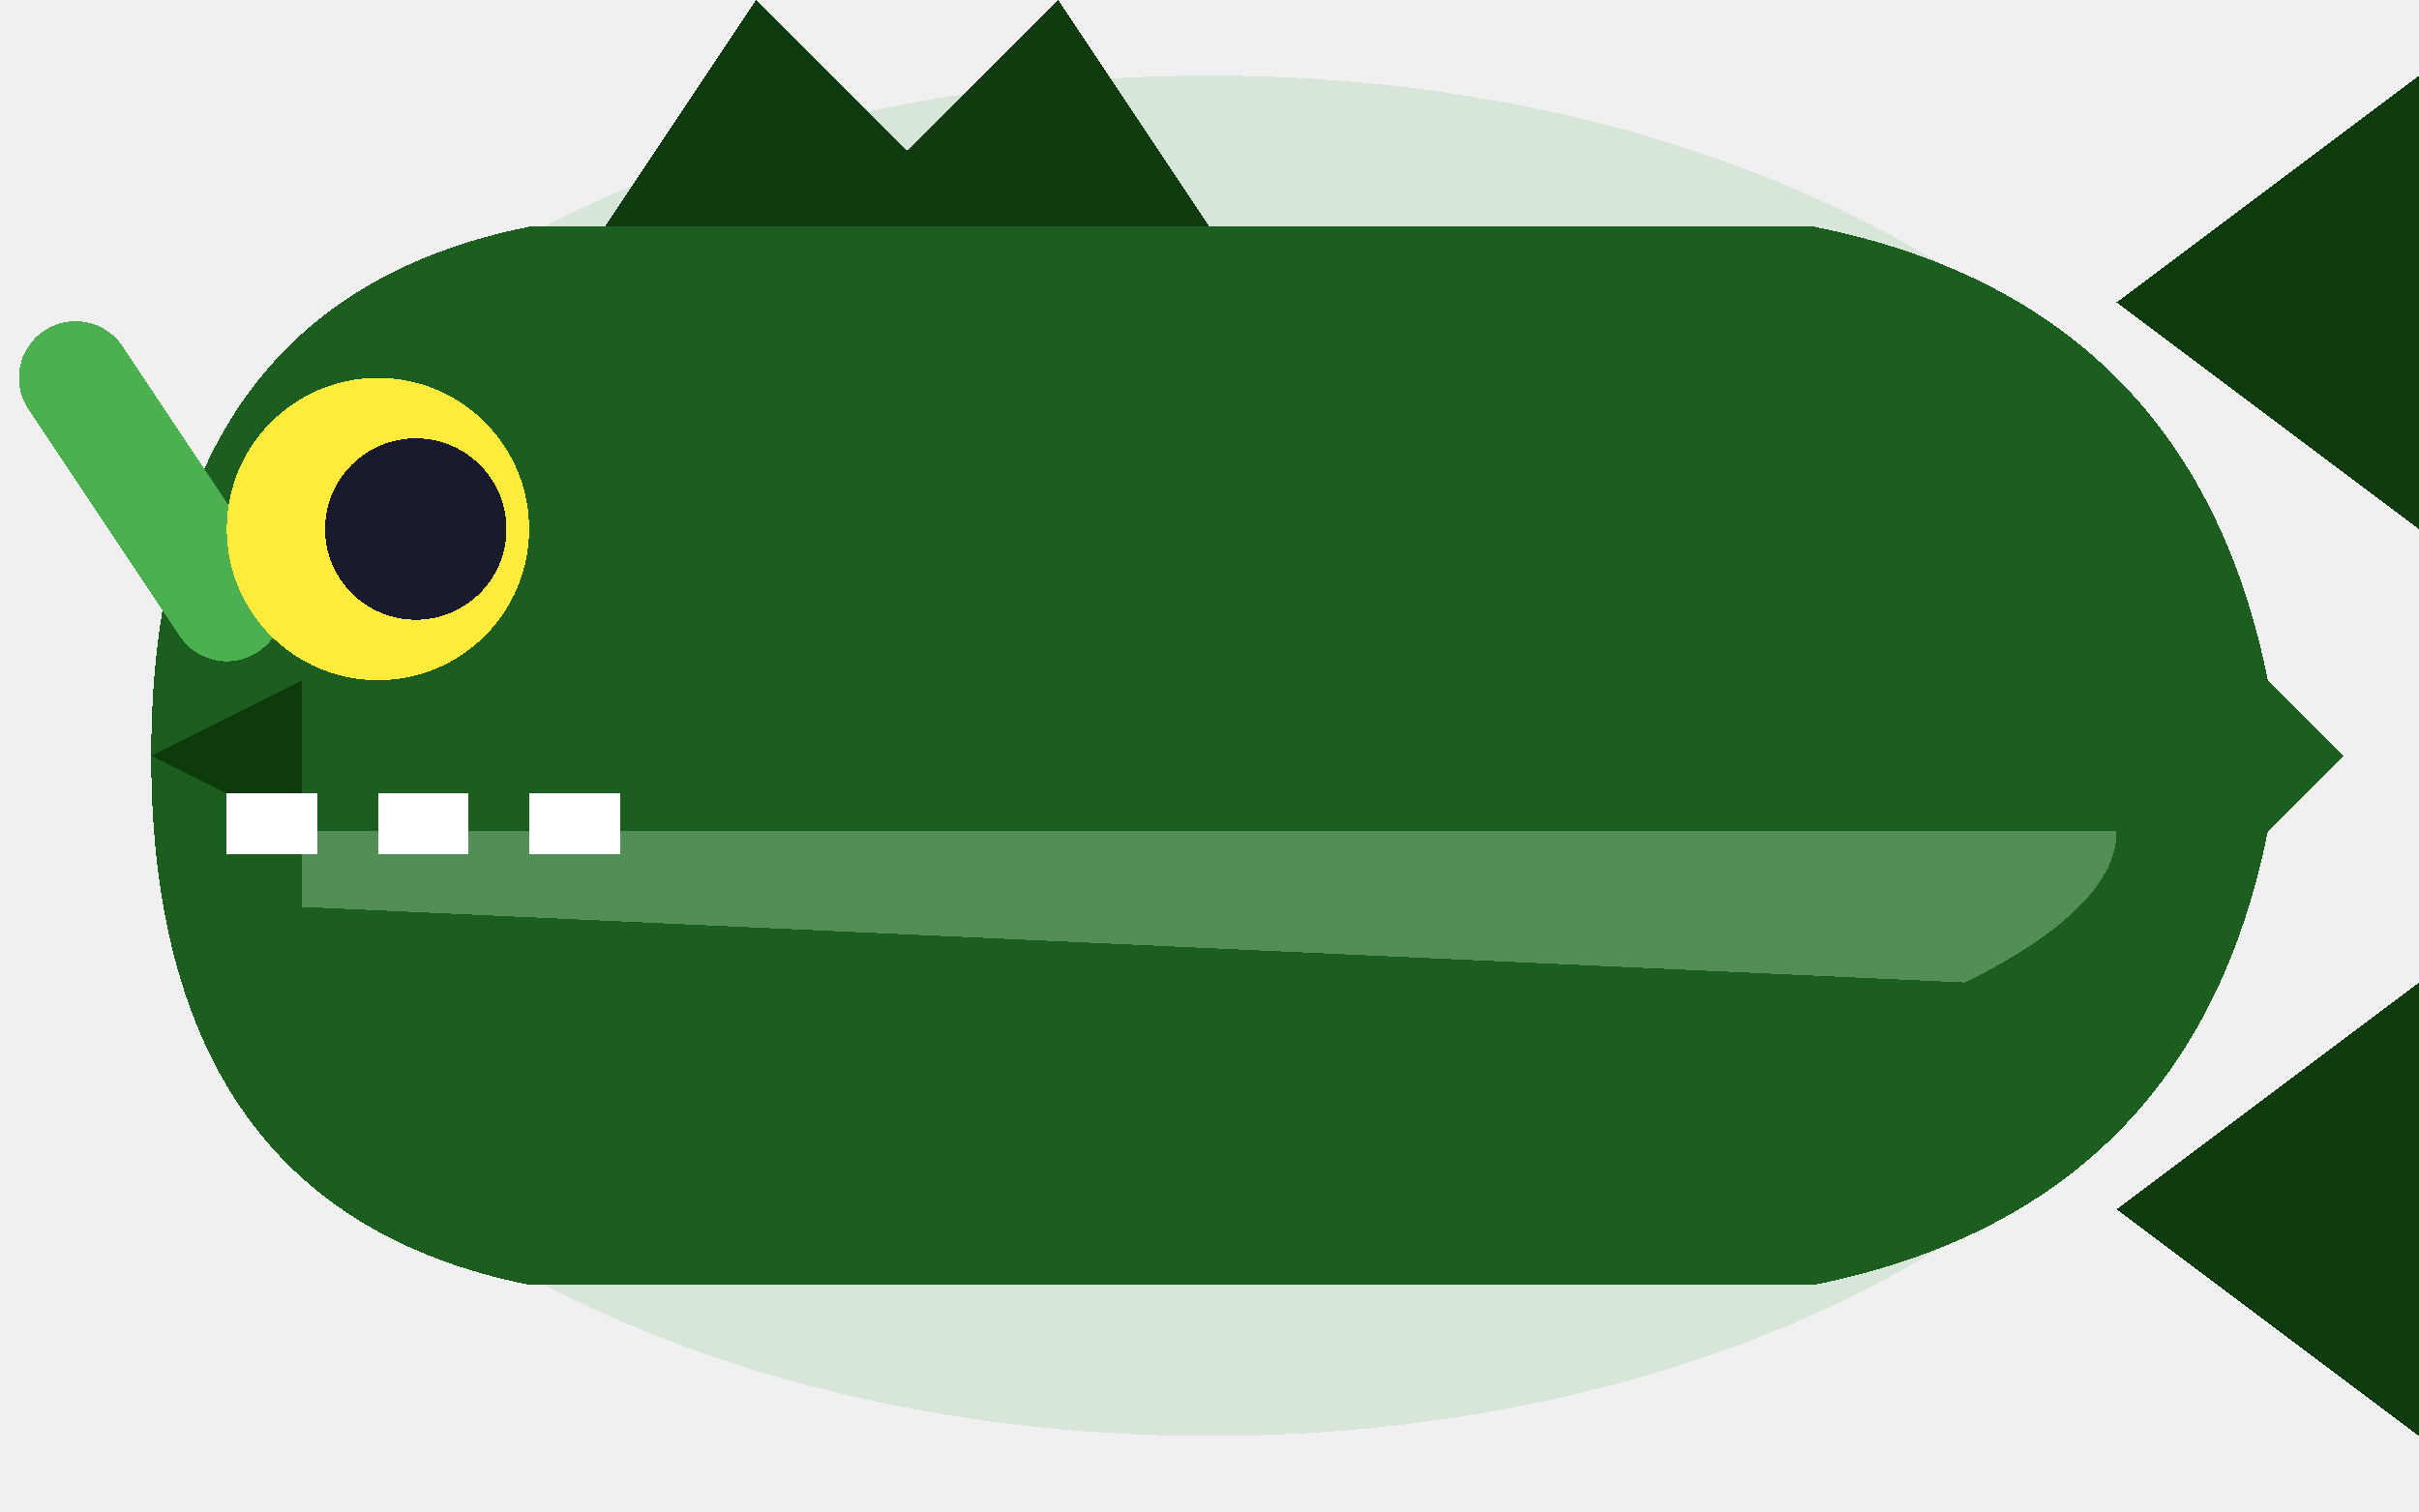
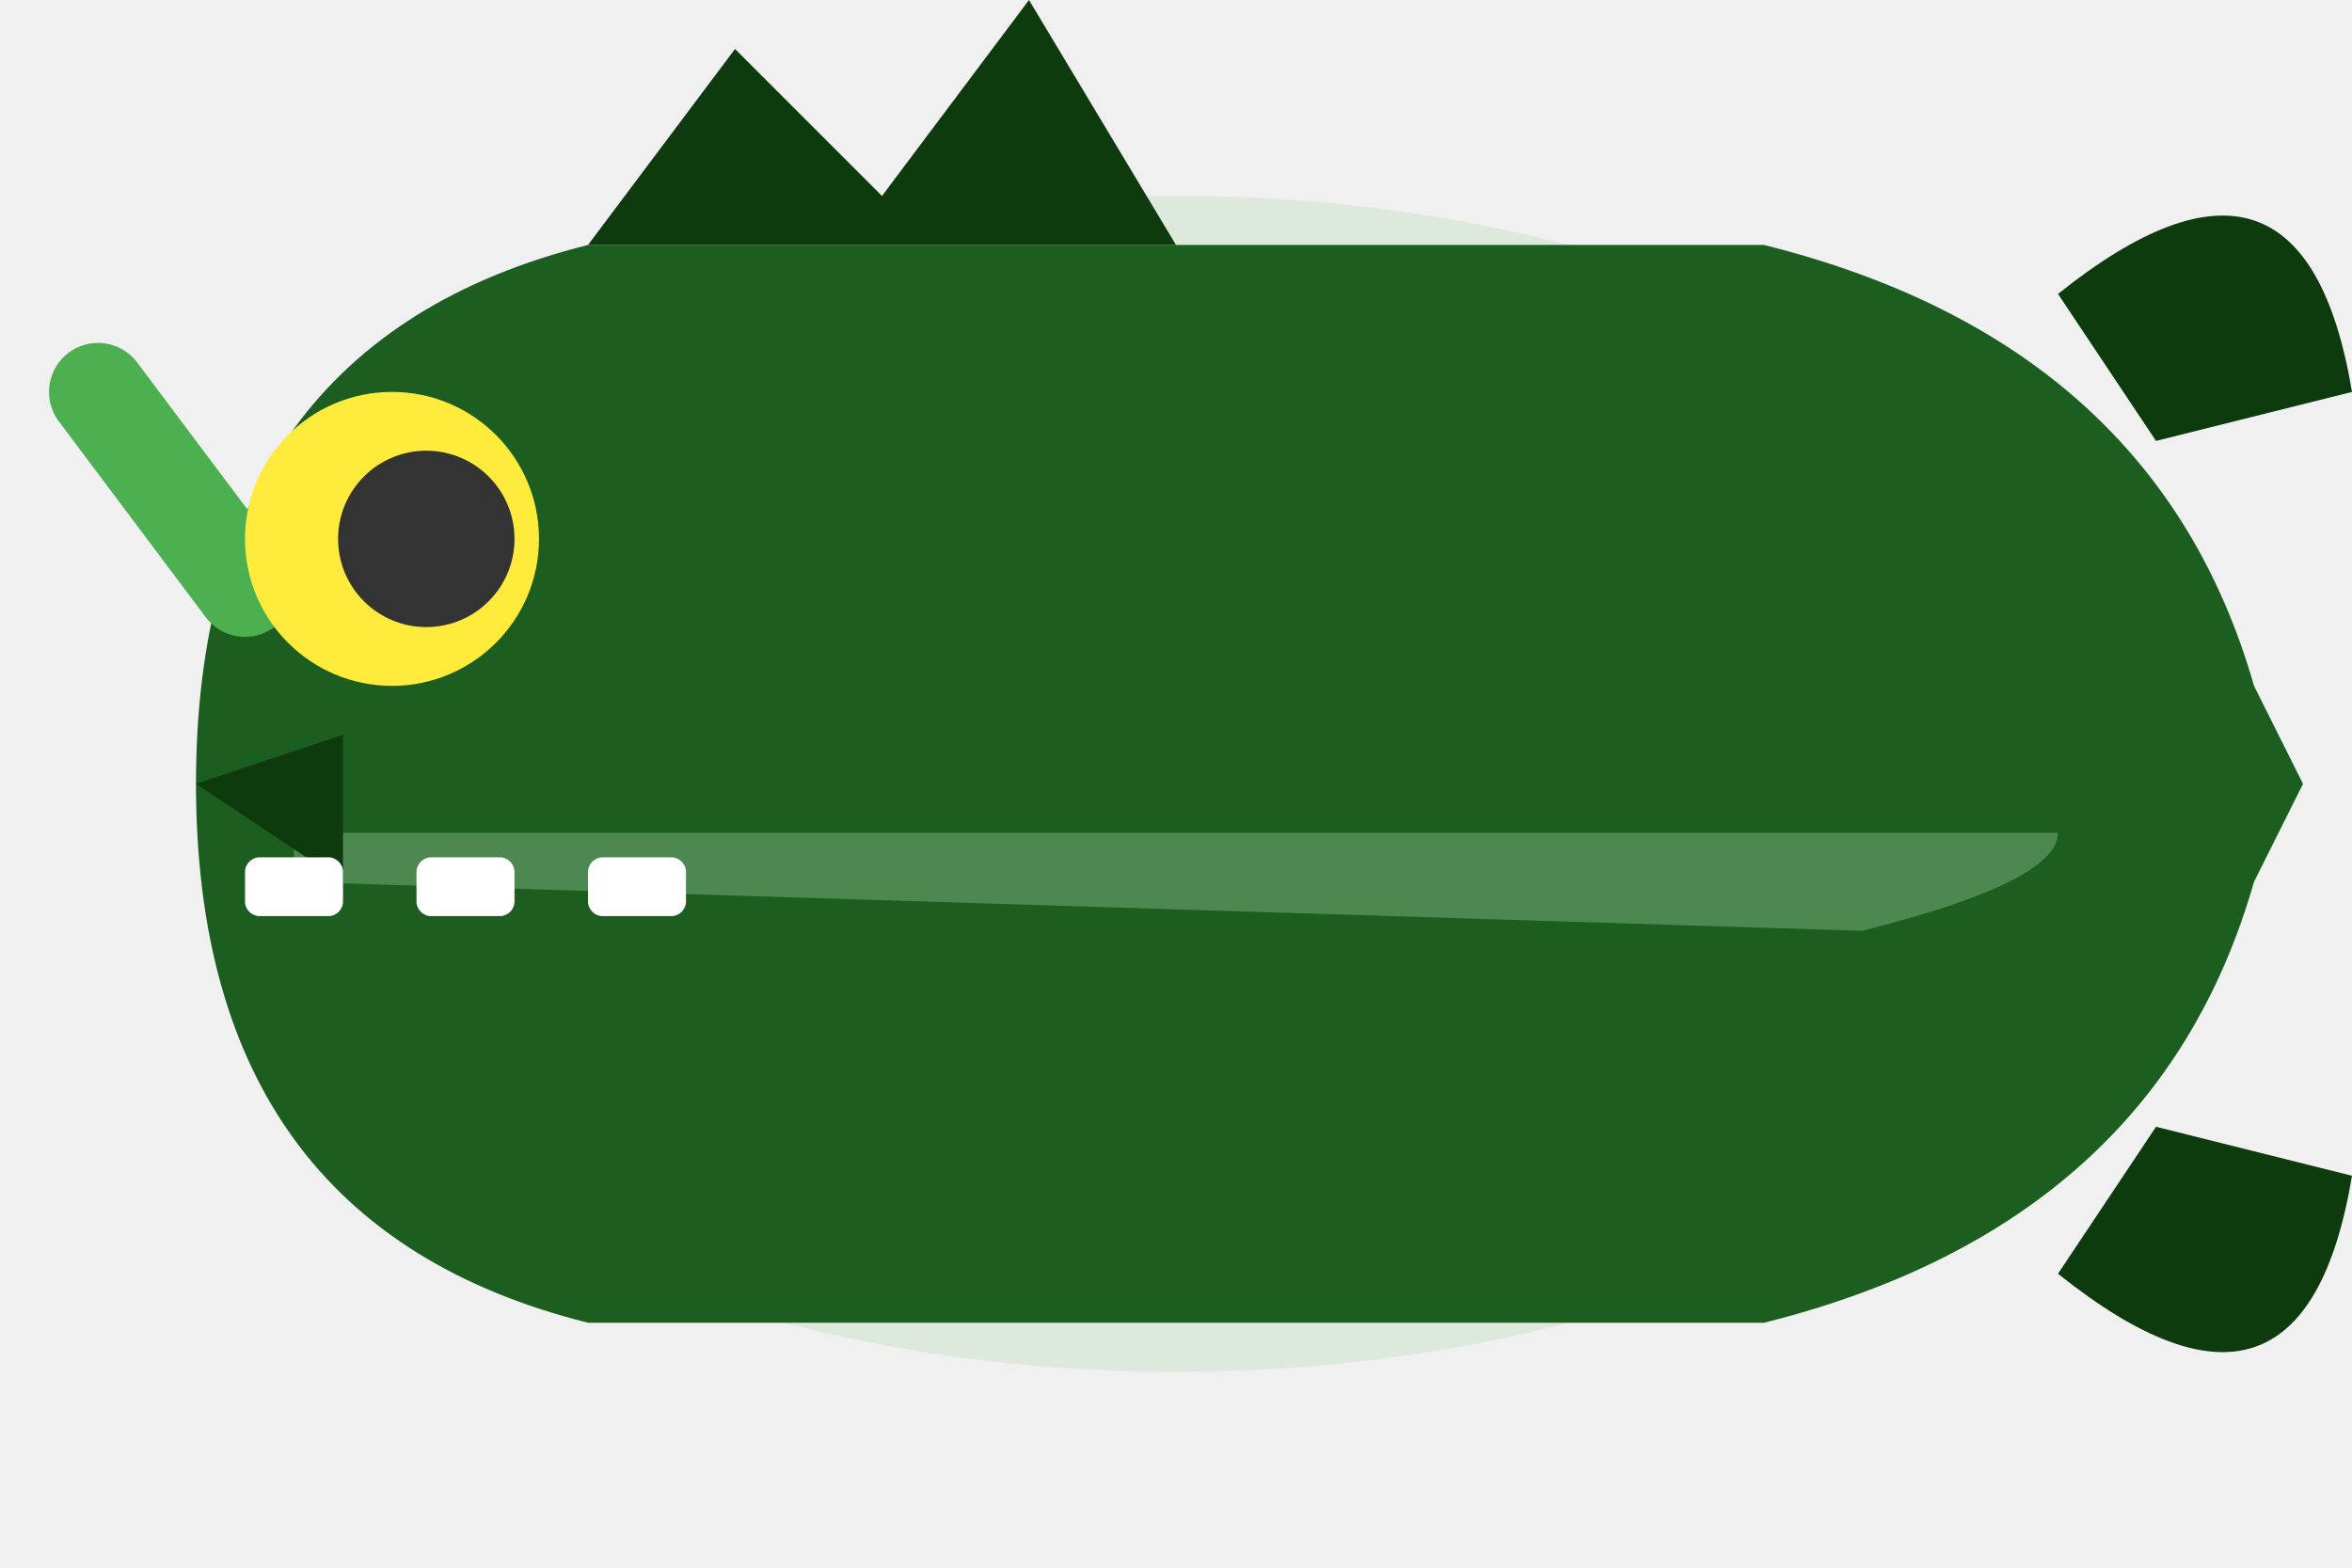
- <svg xmlns="http://www.w3.org/2000/svg" viewBox="0 0 32 20" width="64" height="40" shape-rendering="crispEdges">
-   <ellipse cx="16" cy="10" rx="14" ry="9" fill="#4CAF50" opacity="0.15">
-     <animate attributeName="opacity" values="0.1;0.25;0.1" dur="2s" repeatCount="indefinite" />
+ <svg xmlns="http://www.w3.org/2000/svg" viewBox="0 0 48 32" width="48" height="32">
+   <ellipse cx="24" cy="16" rx="20" ry="12" fill="#4CAF50" opacity="0.12">
+     <animate attributeName="opacity" values="0.08;0.2;0.08" dur="2s" repeatCount="indefinite" />
  </ellipse>
-   <path d="M2,10 Q2,4 7,3 L24,3 Q29,4 30,9 L31,10 L30,11 Q29,16 24,17 L7,17 Q2,16 2,10 Z" fill="#1B5E20" />
-   <path d="M4,12 L26,13 Q28,12 28,11 L4,11 Z" fill="#A5D6A7" opacity="0.4" />
-   <path d="M28,4 L32,1 L32,7 Z" fill="#0D3B0E" />
-   <path d="M28,16 L32,19 L32,13 Z" fill="#0D3B0E" />
-   <path d="M8,3 L10,0 L12,2 L14,0 L16,3 Z" fill="#0D3B0E" />
-   <line x1="3" y1="8" x2="1" y2="5" stroke="#4CAF50" stroke-width="1.5" stroke-linecap="round" />
-   <path d="M2,10 L4,9 L4,11 Z" fill="#0D3B0E" />
-   <rect x="3" y="10.5" width="1.2" height="0.8" fill="white" />
-   <rect x="5" y="10.5" width="1.2" height="0.8" fill="white" />
-   <rect x="7" y="10.5" width="1.2" height="0.8" fill="white" />
-   <circle cx="5" cy="7" r="2" fill="#FFEB3B" />
-   <circle cx="5.5" cy="7" r="1.2" fill="#1a1a2e" />
+   <path d="M4,16 Q4,7 12,5 L36,5 Q44,7 46,14 L47,16 L46,18 Q44,25 36,27 L12,27 Q4,25 4,16 Z" fill="#1B5E20" />
+   <path d="M6,18 L38,19 Q42,18 42,17 L6,17 Z" fill="#A5D6A7" opacity="0.35" />
+   <path d="M42,6 Q47,2 48,8 L44,9 Z" fill="#0D3B0E" />
+   <path d="M42,26 Q47,30 48,24 L44,23 Z" fill="#0D3B0E" />
+   <path d="M12,5 L15,1 L18,4 L21,0 L24,5 Z" fill="#0D3B0E" />
+   <line x1="5" y1="12" x2="2" y2="8" stroke="#4CAF50" stroke-width="2" stroke-linecap="round" />
+   <path d="M4,16 L7,15 L7,18 Z" fill="#0D3B0E" />
+   <rect x="5" y="17.5" width="2" height="1.2" fill="white" rx="0.3" />
+   <rect x="8.5" y="17.5" width="2" height="1.2" fill="white" rx="0.3" />
+   <rect x="12" y="17.5" width="2" height="1.2" fill="white" rx="0.3" />
+   <circle cx="8" cy="11" r="3" fill="#FFEB3B" />
+   <circle cx="8.7" cy="11" r="1.8" fill="#333" />
</svg>
